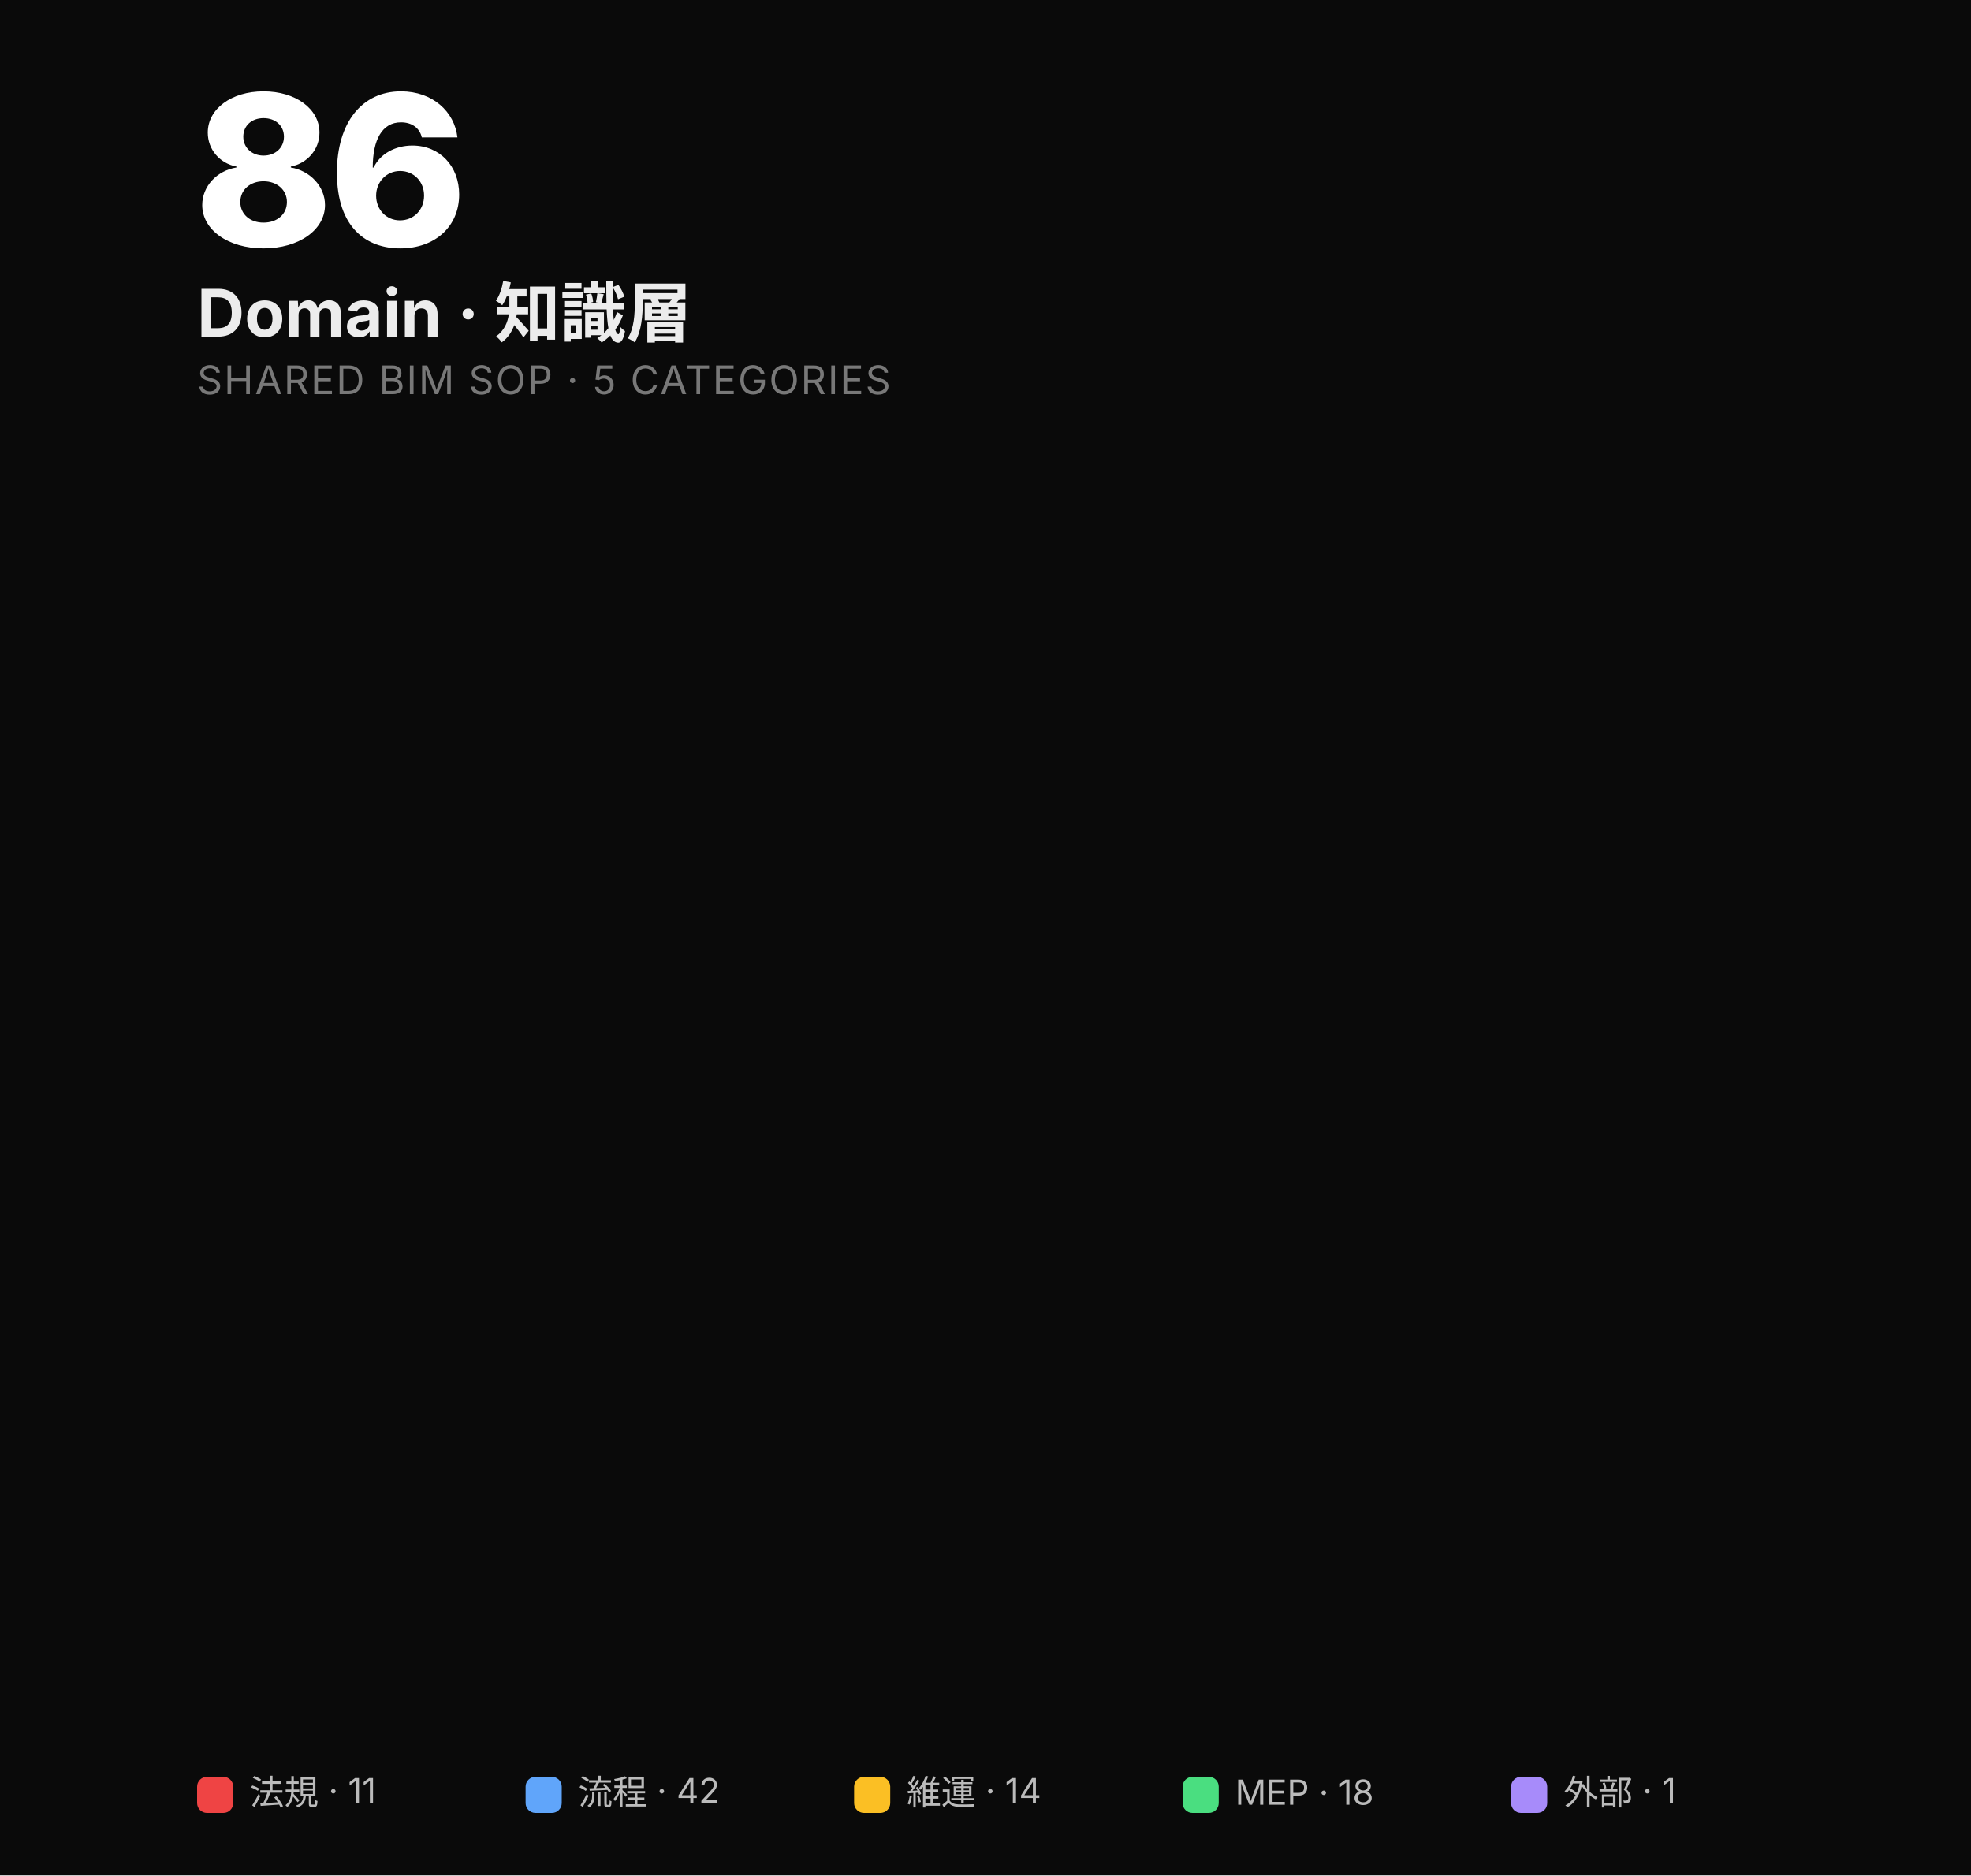
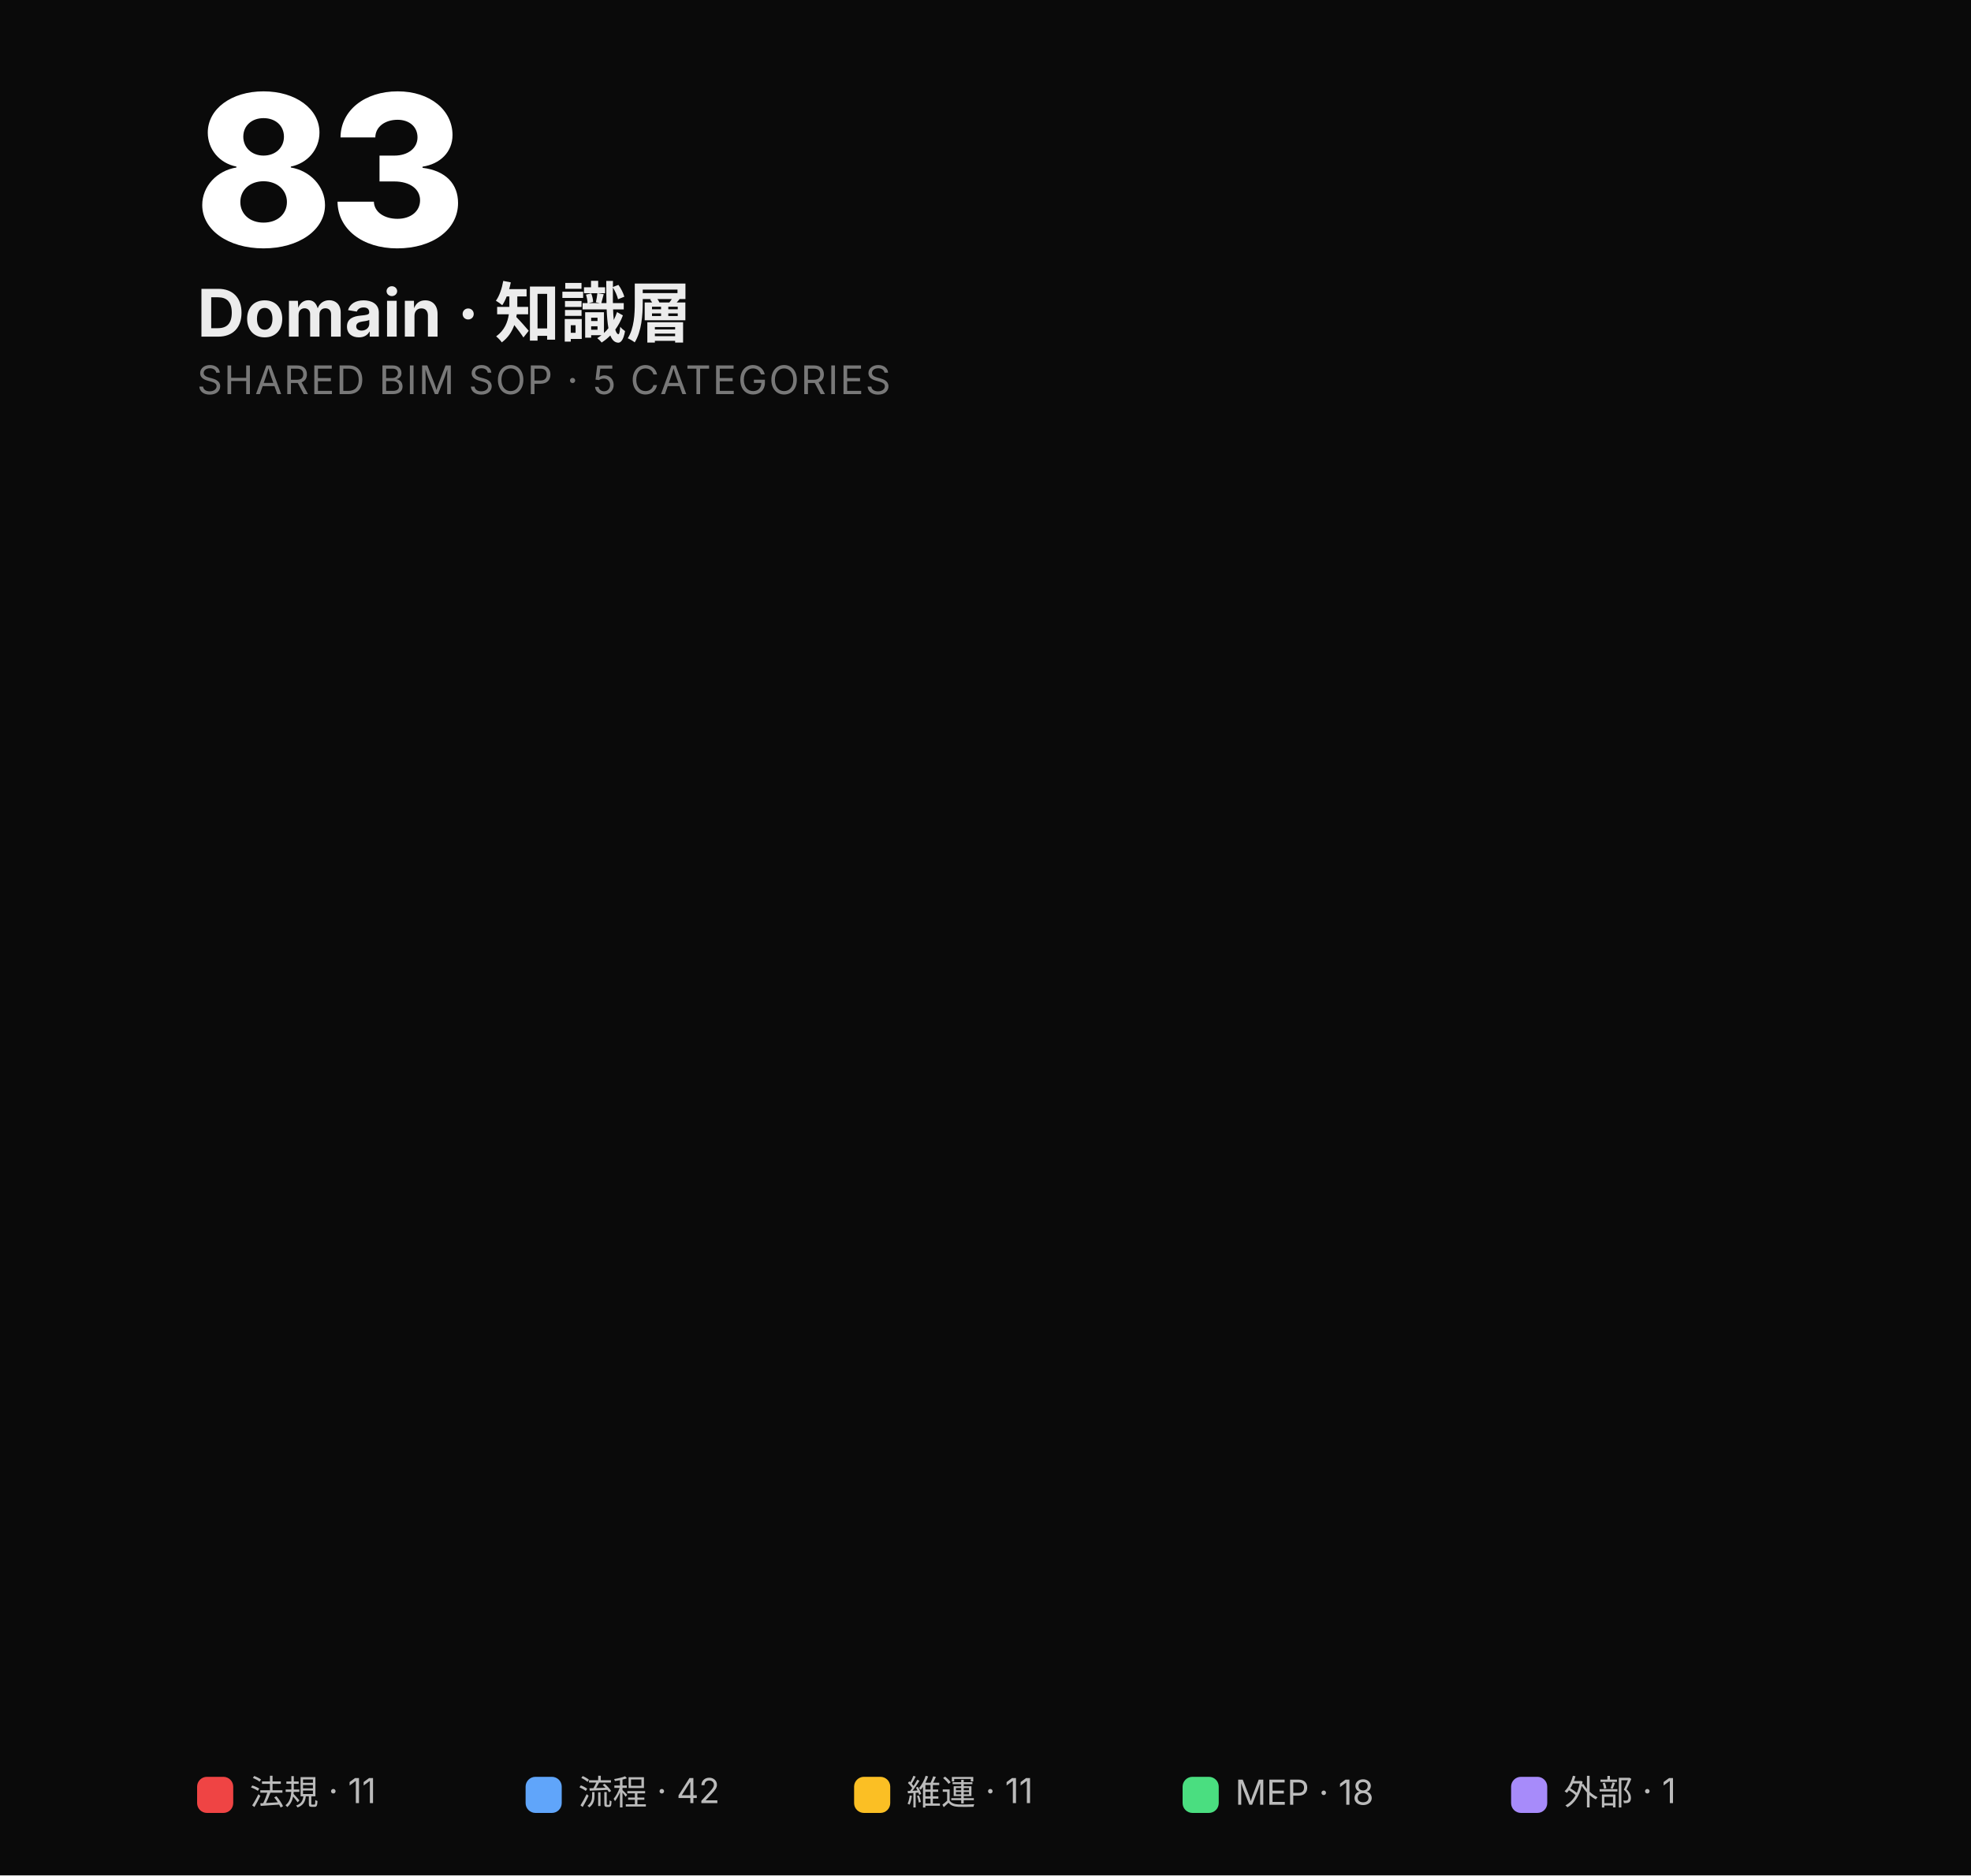
<svg xmlns="http://www.w3.org/2000/svg" viewBox="0 0 1200 1142" width="1200" height="1142" font-family="'Noto Sans TC','Helvetica Neue',Inter,sans-serif">
  <style>
  .g{transform-box:fill-box;transform-origin:center;opacity:0;
     animation:pop .6s cubic-bezier(.16,1,.3,1) forwards, glow 4.5s ease-in-out infinite;}
  @keyframes pop{0%{opacity:0;transform:scale(.35) translateY(14px)}60%{opacity:1;transform:scale(1.12)}100%{opacity:1;transform:scale(1)}}
  @keyframes glow{0%,100%{filter:drop-shadow(0 0 0 rgba(0,0,0,0))}50%{filter:drop-shadow(0 0 7px rgba(255,255,255,.22))}}
  .num{fill:#fff;font-size:128px;font-weight:800;letter-spacing:-3px}
  .t{fill:rgba(255,255,255,.92);font-size:40px;font-weight:700}
  .s{fill:rgba(255,255,255,.45);font-size:24px;letter-spacing:1px}
  .lg{fill:rgba(255,255,255,.72);font-size:21px}
</style>
  <rect width="1200" height="1142" rx="0" fill="#0a0a0a" />
-   <text x="118" y="150" class="num">86</text>
+   <text x="118" y="150" class="num">83</text>
  <text x="120" y="205" class="t">Domain · 知識層</text>
  <text x="120" y="240" class="s">SHARED BIM SOP · 5 CATEGORIES</text>
  <rect class="g" x="120" y="250" width="70" height="70" rx="14" fill="#ef4444" style="animation-delay:0.150s" />
  <rect class="g" x="208" y="250" width="70" height="70" rx="14" fill="#ef4444" style="animation-delay:0.195s" />
  <rect class="g" x="296" y="250" width="70" height="70" rx="14" fill="#ef4444" style="animation-delay:0.240s" />
  <rect class="g" x="384" y="250" width="70" height="70" rx="14" fill="#ef4444" style="animation-delay:0.285s" />
  <rect class="g" x="472" y="250" width="70" height="70" rx="14" fill="#ef4444" style="animation-delay:0.330s" />
  <rect class="g" x="560" y="250" width="70" height="70" rx="14" fill="#ef4444" style="animation-delay:0.375s" />
  <rect class="g" x="648" y="250" width="70" height="70" rx="14" fill="#ef4444" style="animation-delay:0.420s" />
  <rect class="g" x="736" y="250" width="70" height="70" rx="14" fill="#ef4444" style="animation-delay:0.465s" />
  <rect class="g" x="824" y="250" width="70" height="70" rx="14" fill="#ef4444" style="animation-delay:0.510s" />
  <rect class="g" x="912" y="250" width="70" height="70" rx="14" fill="#ef4444" style="animation-delay:0.555s" />
  <rect class="g" x="120" y="338" width="70" height="70" rx="14" fill="#ef4444" style="animation-delay:0.600s" />
  <rect class="g" x="208" y="338" width="70" height="70" rx="14" fill="#60a5fa" style="animation-delay:0.645s" />
  <rect class="g" x="296" y="338" width="70" height="70" rx="14" fill="#60a5fa" style="animation-delay:0.690s" />
  <rect class="g" x="384" y="338" width="70" height="70" rx="14" fill="#60a5fa" style="animation-delay:0.735s" />
  <rect class="g" x="472" y="338" width="70" height="70" rx="14" fill="#60a5fa" style="animation-delay:0.780s" />
  <rect class="g" x="560" y="338" width="70" height="70" rx="14" fill="#60a5fa" style="animation-delay:0.825s" />
  <rect class="g" x="648" y="338" width="70" height="70" rx="14" fill="#60a5fa" style="animation-delay:0.870s" />
  <rect class="g" x="736" y="338" width="70" height="70" rx="14" fill="#60a5fa" style="animation-delay:0.915s" />
  <rect class="g" x="824" y="338" width="70" height="70" rx="14" fill="#60a5fa" style="animation-delay:0.960s" />
  <rect class="g" x="912" y="338" width="70" height="70" rx="14" fill="#60a5fa" style="animation-delay:1.005s" />
  <rect class="g" x="120" y="426" width="70" height="70" rx="14" fill="#60a5fa" style="animation-delay:1.050s" />
  <rect class="g" x="208" y="426" width="70" height="70" rx="14" fill="#60a5fa" style="animation-delay:1.095s" />
  <rect class="g" x="296" y="426" width="70" height="70" rx="14" fill="#60a5fa" style="animation-delay:1.140s" />
  <rect class="g" x="384" y="426" width="70" height="70" rx="14" fill="#60a5fa" style="animation-delay:1.185s" />
  <rect class="g" x="472" y="426" width="70" height="70" rx="14" fill="#60a5fa" style="animation-delay:1.230s" />
  <rect class="g" x="560" y="426" width="70" height="70" rx="14" fill="#60a5fa" style="animation-delay:1.275s" />
  <rect class="g" x="648" y="426" width="70" height="70" rx="14" fill="#60a5fa" style="animation-delay:1.320s" />
  <rect class="g" x="736" y="426" width="70" height="70" rx="14" fill="#60a5fa" style="animation-delay:1.365s" />
  <rect class="g" x="824" y="426" width="70" height="70" rx="14" fill="#60a5fa" style="animation-delay:1.410s" />
  <rect class="g" x="912" y="426" width="70" height="70" rx="14" fill="#60a5fa" style="animation-delay:1.455s" />
  <rect class="g" x="120" y="514" width="70" height="70" rx="14" fill="#60a5fa" style="animation-delay:1.500s" />
  <rect class="g" x="208" y="514" width="70" height="70" rx="14" fill="#60a5fa" style="animation-delay:1.545s" />
  <rect class="g" x="296" y="514" width="70" height="70" rx="14" fill="#60a5fa" style="animation-delay:1.590s" />
  <rect class="g" x="384" y="514" width="70" height="70" rx="14" fill="#60a5fa" style="animation-delay:1.635s" />
  <rect class="g" x="472" y="514" width="70" height="70" rx="14" fill="#60a5fa" style="animation-delay:1.680s" />
  <rect class="g" x="560" y="514" width="70" height="70" rx="14" fill="#60a5fa" style="animation-delay:1.725s" />
  <rect class="g" x="648" y="514" width="70" height="70" rx="14" fill="#60a5fa" style="animation-delay:1.770s" />
  <rect class="g" x="736" y="514" width="70" height="70" rx="14" fill="#60a5fa" style="animation-delay:1.815s" />
  <rect class="g" x="824" y="514" width="70" height="70" rx="14" fill="#60a5fa" style="animation-delay:1.860s" />
  <rect class="g" x="912" y="514" width="70" height="70" rx="14" fill="#60a5fa" style="animation-delay:1.905s" />
  <rect class="g" x="120" y="602" width="70" height="70" rx="14" fill="#60a5fa" style="animation-delay:1.950s" />
  <rect class="g" x="208" y="602" width="70" height="70" rx="14" fill="#60a5fa" style="animation-delay:1.995s" />
  <rect class="g" x="296" y="602" width="70" height="70" rx="14" fill="#60a5fa" style="animation-delay:2.040s" />
  <rect class="g" x="384" y="602" width="70" height="70" rx="14" fill="#60a5fa" style="animation-delay:2.085s" />
  <rect class="g" x="472" y="602" width="70" height="70" rx="14" fill="#60a5fa" style="animation-delay:2.130s" />
  <rect class="g" x="560" y="602" width="70" height="70" rx="14" fill="#60a5fa" style="animation-delay:2.175s" />
  <rect class="g" x="648" y="602" width="70" height="70" rx="14" fill="#60a5fa" style="animation-delay:2.220s" />
  <rect class="g" x="736" y="602" width="70" height="70" rx="14" fill="#60a5fa" style="animation-delay:2.265s" />
  <rect class="g" x="824" y="602" width="70" height="70" rx="14" fill="#60a5fa" style="animation-delay:2.310s" />
  <rect class="g" x="912" y="602" width="70" height="70" rx="14" fill="#60a5fa" style="animation-delay:2.355s" />
  <rect class="g" x="120" y="690" width="70" height="70" rx="14" fill="#60a5fa" style="animation-delay:2.400s" />
  <rect class="g" x="208" y="690" width="70" height="70" rx="14" fill="#60a5fa" style="animation-delay:2.445s" />
  <rect class="g" x="296" y="690" width="70" height="70" rx="14" fill="#60a5fa" style="animation-delay:2.490s" />
  <rect class="g" x="384" y="690" width="70" height="70" rx="14" fill="#fbbf24" style="animation-delay:2.535s" />
  <rect class="g" x="472" y="690" width="70" height="70" rx="14" fill="#fbbf24" style="animation-delay:2.580s" />
  <rect class="g" x="560" y="690" width="70" height="70" rx="14" fill="#fbbf24" style="animation-delay:2.625s" />
  <rect class="g" x="648" y="690" width="70" height="70" rx="14" fill="#fbbf24" style="animation-delay:2.670s" />
  <rect class="g" x="736" y="690" width="70" height="70" rx="14" fill="#fbbf24" style="animation-delay:2.715s" />
  <rect class="g" x="824" y="690" width="70" height="70" rx="14" fill="#fbbf24" style="animation-delay:2.760s" />
  <rect class="g" x="912" y="690" width="70" height="70" rx="14" fill="#fbbf24" style="animation-delay:2.805s" />
  <rect class="g" x="120" y="778" width="70" height="70" rx="14" fill="#fbbf24" style="animation-delay:2.850s" />
  <rect class="g" x="208" y="778" width="70" height="70" rx="14" fill="#fbbf24" style="animation-delay:2.895s" />
  <rect class="g" x="296" y="778" width="70" height="70" rx="14" fill="#fbbf24" style="animation-delay:2.940s" />
  <rect class="g" x="384" y="778" width="70" height="70" rx="14" fill="#fbbf24" style="animation-delay:2.985s" />
-   <rect class="g" x="472" y="778" width="70" height="70" rx="14" fill="#fbbf24" style="animation-delay:3.030s" />
-   <rect class="g" x="560" y="778" width="70" height="70" rx="14" fill="#fbbf24" style="animation-delay:3.075s" />
-   <rect class="g" x="648" y="778" width="70" height="70" rx="14" fill="#fbbf24" style="animation-delay:3.120s" />
+   <rect class="g" x="472" y="778" width="70" height="70" rx="14" fill="#4ade80" style="animation-delay:3.030s" />
+   <rect class="g" x="560" y="778" width="70" height="70" rx="14" fill="#4ade80" style="animation-delay:3.075s" />
+   <rect class="g" x="648" y="778" width="70" height="70" rx="14" fill="#4ade80" style="animation-delay:3.120s" />
  <rect class="g" x="736" y="778" width="70" height="70" rx="14" fill="#4ade80" style="animation-delay:3.165s" />
  <rect class="g" x="824" y="778" width="70" height="70" rx="14" fill="#4ade80" style="animation-delay:3.210s" />
  <rect class="g" x="912" y="778" width="70" height="70" rx="14" fill="#4ade80" style="animation-delay:3.255s" />
  <rect class="g" x="120" y="866" width="70" height="70" rx="14" fill="#4ade80" style="animation-delay:3.300s" />
  <rect class="g" x="208" y="866" width="70" height="70" rx="14" fill="#4ade80" style="animation-delay:3.345s" />
  <rect class="g" x="296" y="866" width="70" height="70" rx="14" fill="#4ade80" style="animation-delay:3.390s" />
  <rect class="g" x="384" y="866" width="70" height="70" rx="14" fill="#4ade80" style="animation-delay:3.435s" />
  <rect class="g" x="472" y="866" width="70" height="70" rx="14" fill="#4ade80" style="animation-delay:3.480s" />
  <rect class="g" x="560" y="866" width="70" height="70" rx="14" fill="#4ade80" style="animation-delay:3.525s" />
  <rect class="g" x="648" y="866" width="70" height="70" rx="14" fill="#4ade80" style="animation-delay:3.570s" />
  <rect class="g" x="736" y="866" width="70" height="70" rx="14" fill="#4ade80" style="animation-delay:3.615s" />
  <rect class="g" x="824" y="866" width="70" height="70" rx="14" fill="#4ade80" style="animation-delay:3.660s" />
  <rect class="g" x="912" y="866" width="70" height="70" rx="14" fill="#4ade80" style="animation-delay:3.705s" />
  <rect class="g" x="120" y="954" width="70" height="70" rx="14" fill="#4ade80" style="animation-delay:3.750s" />
  <rect class="g" x="208" y="954" width="70" height="70" rx="14" fill="#4ade80" style="animation-delay:3.795s" />
-   <rect class="g" x="296" y="954" width="70" height="70" rx="14" fill="#4ade80" style="animation-delay:3.840s" />
-   <rect class="g" x="384" y="954" width="70" height="70" rx="14" fill="#4ade80" style="animation-delay:3.885s" />
-   <rect class="g" x="472" y="954" width="70" height="70" rx="14" fill="#4ade80" style="animation-delay:3.930s" />
-   <rect class="g" x="560" y="954" width="70" height="70" rx="14" fill="#a78bfa" style="animation-delay:3.975s" />
+   <rect class="g" x="296" y="954" width="70" height="70" rx="14" fill="#a78bfa" style="animation-delay:3.840s" />
  <g transform="translate(120,1082)">
    <rect width="22" height="22" rx="6" fill="#ef4444" />
    <text x="32" y="17" class="lg">法規 · 11</text>
  </g>
  <g transform="translate(320,1082)">
    <rect width="22" height="22" rx="6" fill="#60a5fa" />
    <text x="32" y="17" class="lg">流程 · 42</text>
  </g>
  <g transform="translate(520,1082)">
    <rect width="22" height="22" rx="6" fill="#fbbf24" />
-     <text x="32" y="17" class="lg">維運 · 14</text>
+     <text x="32" y="17" class="lg">維運 · 11</text>
  </g>
  <g transform="translate(720,1082)">
    <rect width="22" height="22" rx="6" fill="#4ade80" />
    <text x="32" y="17" class="lg">MEP · 18</text>
  </g>
  <g transform="translate(920,1082)">
    <rect width="22" height="22" rx="6" fill="#a78bfa" />
    <text x="32" y="17" class="lg">外部 · 1</text>
  </g>
</svg>
